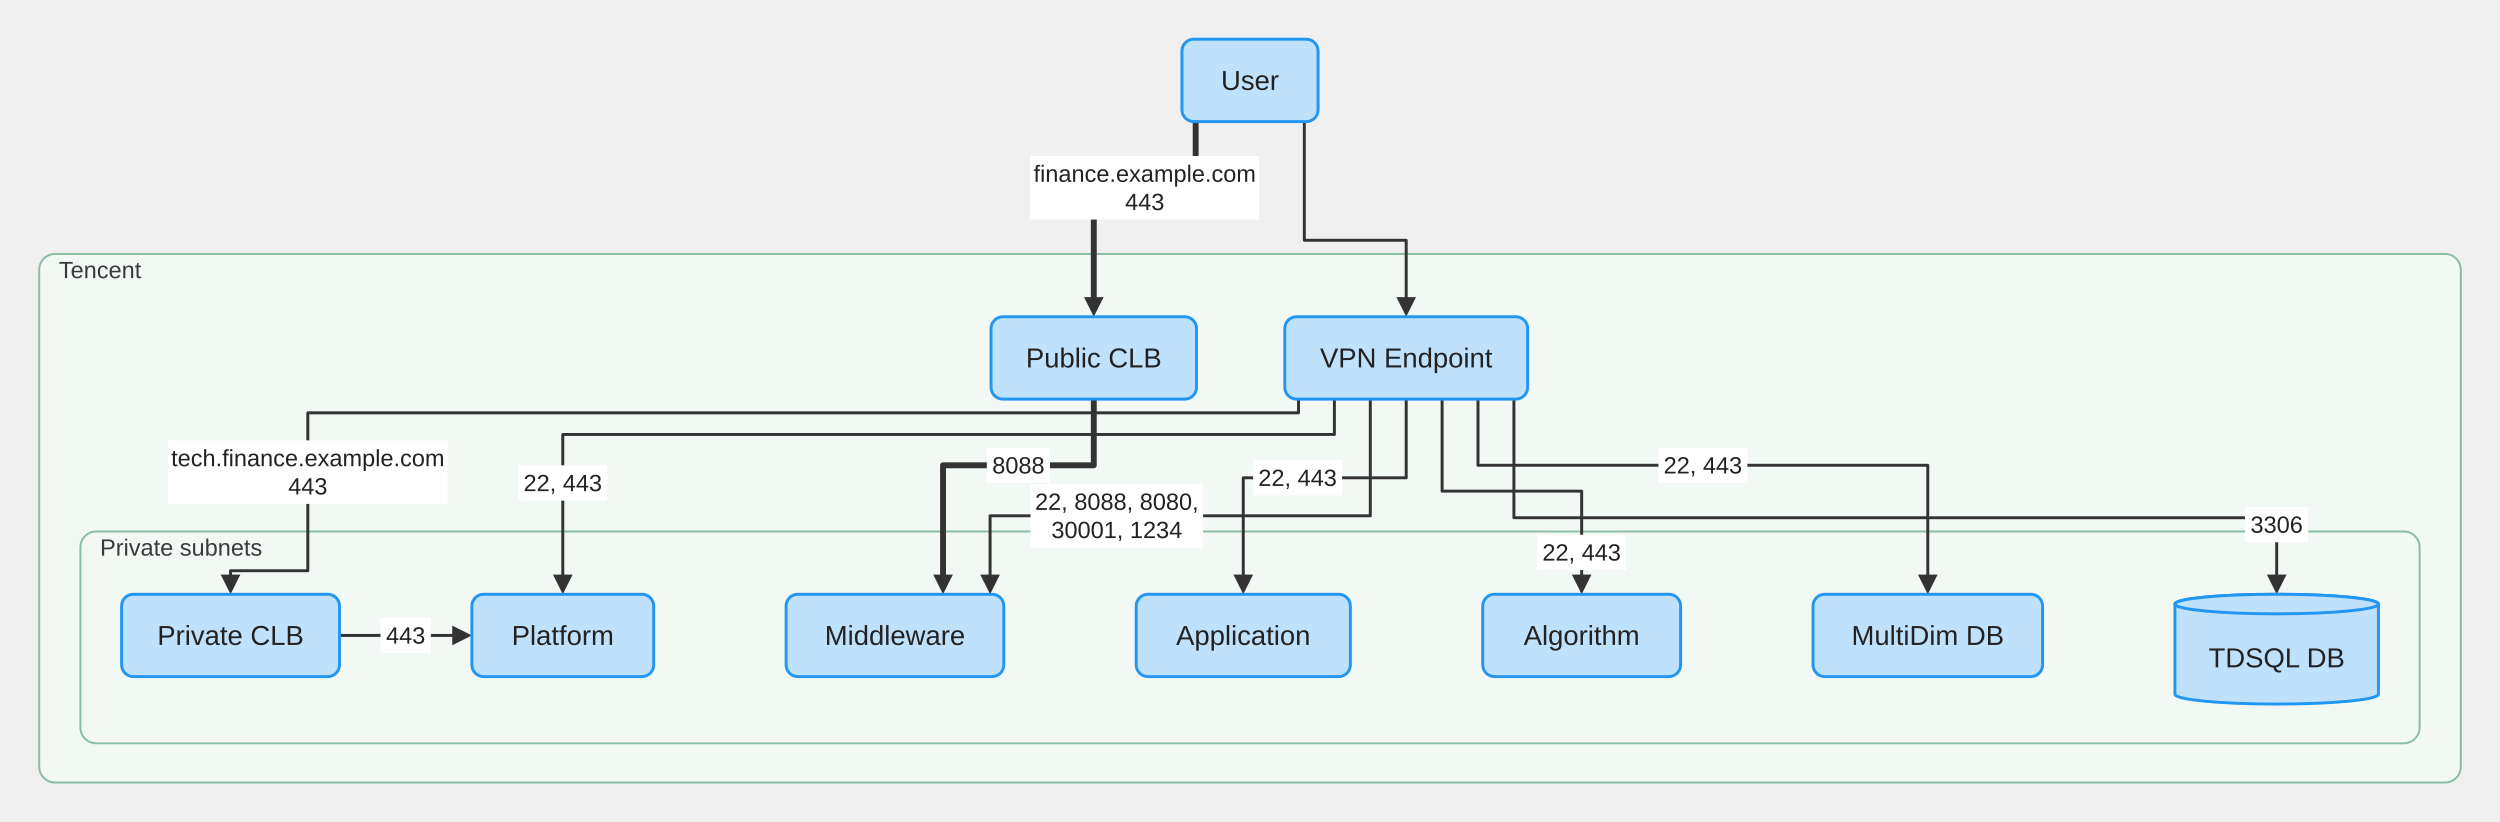
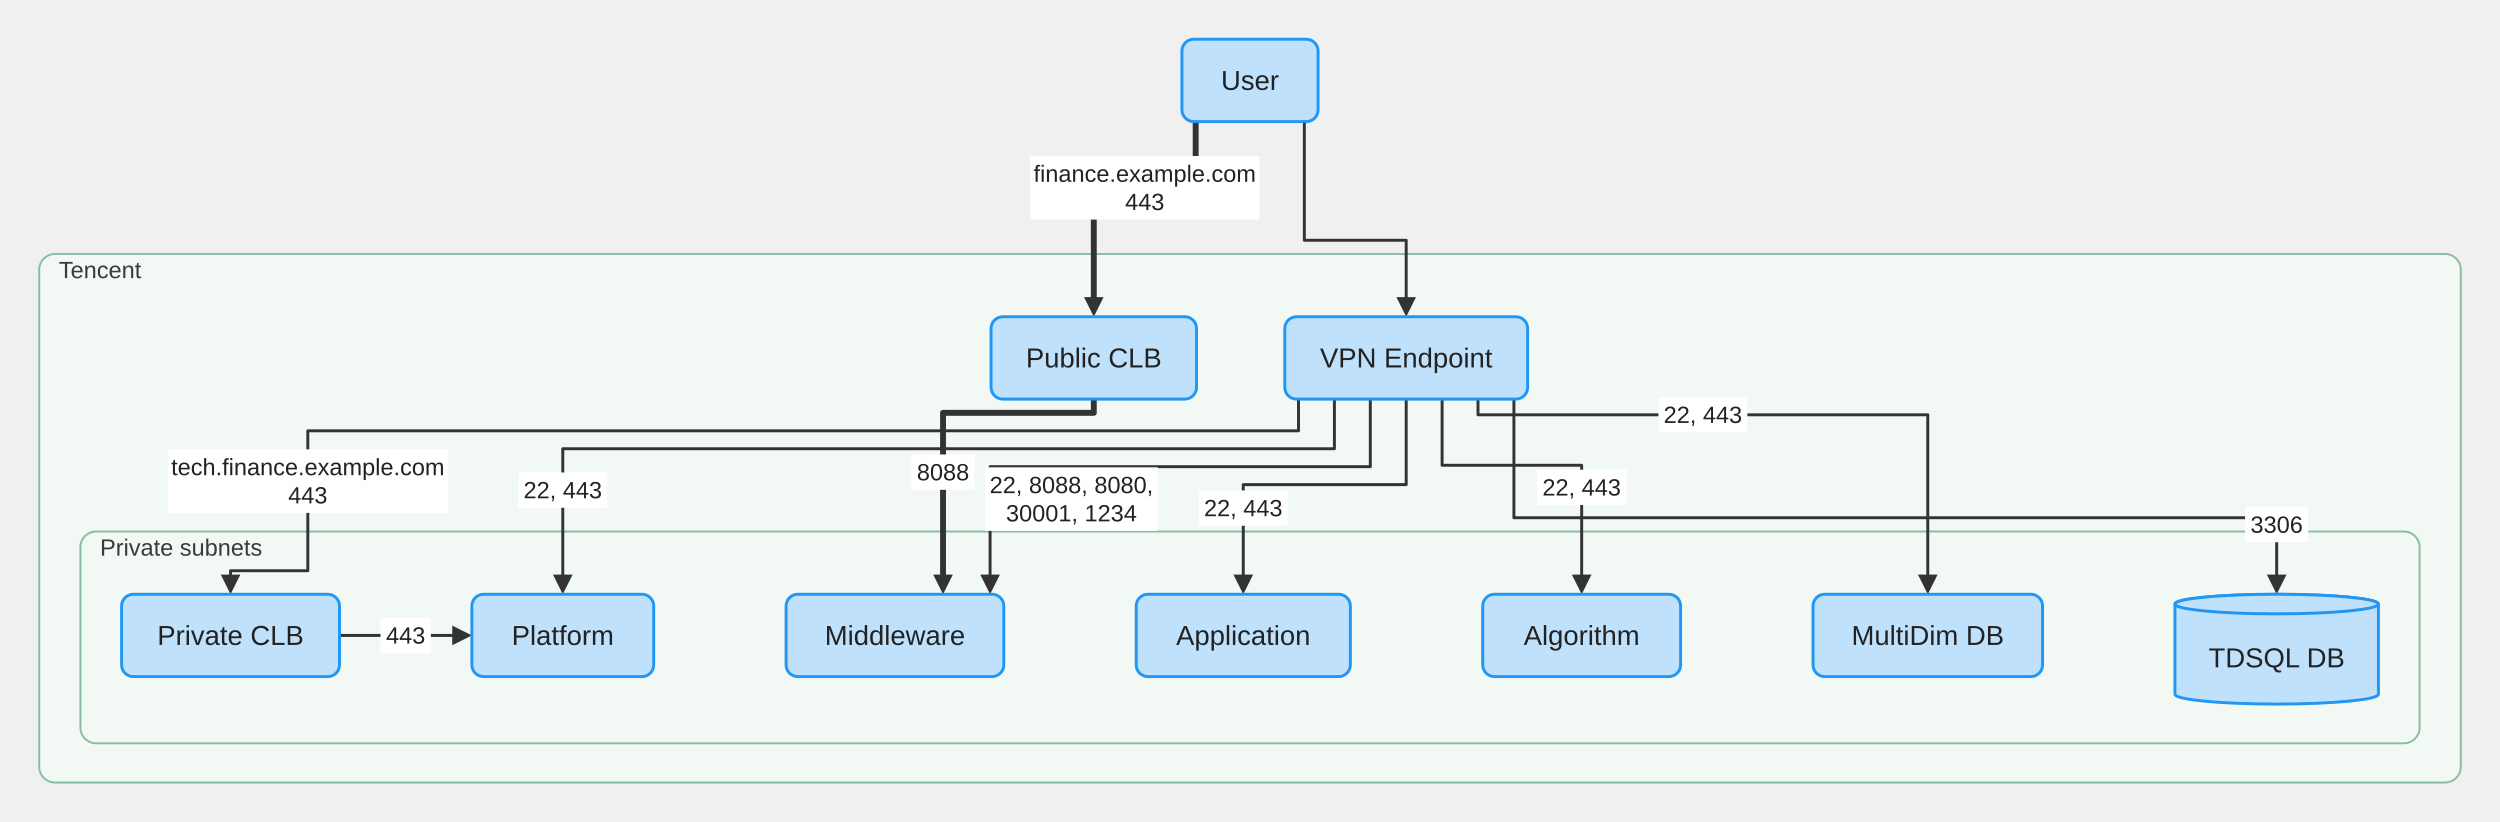
<svg xmlns="http://www.w3.org/2000/svg" width="1274.73" height="419.00" viewBox="0 0 1274.73 419.00">
  <defs>
    <marker id="arrow" viewBox="0 0 10 10" refX="6.00" refY="5" markerWidth="10" markerHeight="10" orient="auto" markerUnits="userSpaceOnUse">
      <path d="M0,0 L10,5 L0,10 Z" fill="#333" />
    </marker>
  </defs>
  <g fill="none" stroke="#88BDA4" stroke-width="1" stroke-linejoin="round">
    <rect x="20.00" y="129.50" width="1234.73" height="269.50" rx="8" ry="8" fill="#f2f8f4" stroke="#88BDA4" stroke-width="1" />
    <rect x="41.00" y="271.00" width="1192.73" height="108.00" rx="8" ry="8" fill="#f2f8f4" stroke="#88BDA4" stroke-width="1" />
  </g>
  <g fill="#3a3a3a" font-family="Arial, Helvetica, Liberation Sans, DejaVu Sans, sans-serif" font-size="12.00">
    <text x="30.00" y="133.50" text-anchor="start" dominant-baseline="hanging">Tencent</text>
    <text x="51.00" y="275.00" text-anchor="start" dominant-baseline="hanging">Private subnets</text>
  </g>
  <g fill="none" stroke-linecap="round" stroke-linejoin="round">
    <polyline points="665.07,62.00 665.07,122.50 717.01,122.50 717.01,129.50 717.01,157.50" stroke="#333" stroke-width="1.5" marker-end="url(#arrow)" />
-     <polyline points="662.10,203.50 662.10,210.50 156.95,210.50 156.95,271.00 156.95,291.00 117.55,291.00 117.55,299.00" stroke="#333" stroke-width="1.5" marker-end="url(#arrow)" />
+     <polyline points="662.10,203.50 662.10,219.65 156.95,219.65 156.95,271.00 156.95,291.00 117.55,291.00 117.55,299.00" stroke="#333" stroke-width="1.5" marker-end="url(#arrow)" />
    <polyline points="173.10,324.00 236.60,324.00" stroke="#333" stroke-width="1.5" marker-end="url(#arrow)" />
    <polyline points="609.66,62.00 609.66,95.75 557.72,95.75 557.72,129.50 557.72,157.50" stroke="#333" stroke-width="3" marker-end="url(#arrow)" />
-     <polyline points="557.72,203.50 557.72,237.25 480.84,237.25 480.84,271.00 480.84,299.00" stroke="#333" stroke-width="3" marker-end="url(#arrow)" />
-     <polyline points="698.71,203.50 698.71,263.00 504.84,263.00 504.84,271.00 504.84,299.00" stroke="#333" stroke-width="1.5" marker-end="url(#arrow)" />
-     <polyline points="680.40,203.50 680.40,221.54 286.96,221.54 286.96,271.00 286.96,299.00" stroke="#333" stroke-width="1.5" marker-end="url(#arrow)" />
-     <polyline points="717.01,203.50 717.01,243.63 633.93,243.63 633.93,271.00 633.93,299.00" stroke="#333" stroke-width="1.5" marker-end="url(#arrow)" />
-     <polyline points="735.32,203.50 735.32,250.42 806.48,250.42 806.48,271.00 806.48,299.00" stroke="#333" stroke-width="1.5" marker-end="url(#arrow)" />
-     <polyline points="753.62,203.50 753.62,237.25 982.96,237.25 982.96,271.00 982.96,299.00" stroke="#333" stroke-width="1.5" marker-end="url(#arrow)" />
+     <polyline points="557.72,203.50 557.72,210.50 480.84,210.50 480.84,271.00 480.84,299.00" stroke="#333" stroke-width="3" marker-end="url(#arrow)" />
+     <polyline points="698.71,203.50 698.71,237.96 504.84,237.96 504.84,271.00 504.84,299.00" stroke="#333" stroke-width="1.5" marker-end="url(#arrow)" />
+     <polyline points="680.40,203.50 680.40,228.81 286.96,228.81 286.96,271.00 286.96,299.00" stroke="#333" stroke-width="1.5" marker-end="url(#arrow)" />
+     <polyline points="717.01,203.50 717.01,247.11 633.93,247.11 633.93,271.00 633.93,299.00" stroke="#333" stroke-width="1.5" marker-end="url(#arrow)" />
+     <polyline points="735.32,203.50 735.32,237.25 806.48,237.25 806.48,271.00 806.48,299.00" stroke="#333" stroke-width="1.5" marker-end="url(#arrow)" />
+     <polyline points="753.62,203.50 753.62,211.50 982.96,211.50 982.96,271.00 982.96,299.00" stroke="#333" stroke-width="1.5" marker-end="url(#arrow)" />
    <polyline points="771.93,203.50 771.93,264.00 1160.86,264.00 1160.86,271.00 1160.86,299.00" stroke="#333" stroke-width="1.5" marker-end="url(#arrow)" />
  </g>
  <g fill="#fff" stroke="none">
-     <rect x="85.60" y="224.55" width="142.69" height="32.40" />
+     <rect x="85.60" y="229.13" width="142.69" height="32.40" />
    <rect x="194.01" y="315.00" width="25.68" height="18.00" />
    <rect x="525.27" y="79.55" width="116.83" height="32.40" />
-     <rect x="503.16" y="228.25" width="32.23" height="18.00" />
-     <rect x="525.47" y="246.80" width="87.97" height="32.40" />
-     <rect x="264.29" y="237.27" width="45.35" height="18.00" />
-     <rect x="638.95" y="234.63" width="45.35" height="18.00" />
-     <rect x="783.81" y="272.67" width="45.35" height="18.00" />
-     <rect x="845.62" y="228.25" width="45.35" height="18.00" />
+     <rect x="464.72" y="231.75" width="32.23" height="18.00" />
+     <rect x="502.34" y="238.28" width="87.97" height="32.40" />
+     <rect x="264.29" y="240.90" width="45.35" height="18.00" />
+     <rect x="611.26" y="250.06" width="45.35" height="18.00" />
+     <rect x="783.81" y="239.50" width="45.35" height="18.00" />
+     <rect x="845.62" y="202.50" width="45.35" height="18.00" />
    <rect x="1144.74" y="258.50" width="32.23" height="18.00" />
  </g>
  <g fill="#222" font-family="Arial, Helvetica, Liberation Sans, DejaVu Sans, sans-serif" font-size="12.00" text-anchor="middle" dominant-baseline="central">
-     <text x="156.95" y="233.55">tech.finance.example.com<tspan x="156.95" y="247.95">443</tspan>
+     <text x="156.95" y="238.13">tech.finance.example.com<tspan x="156.95" y="252.53">443</tspan>
    </text>
    <text x="206.85" y="324.00">443</text>
    <text x="583.69" y="88.55">finance.example.com<tspan x="583.69" y="102.95">443</tspan>
    </text>
-     <text x="519.28" y="237.25">8088</text>
-     <text x="569.46" y="255.80">22, 8088, 8080,<tspan x="569.46" y="270.20">30001, 1234</tspan>
+     <text x="480.84" y="240.75">8088</text>
+     <text x="546.32" y="247.28">22, 8088, 8080,<tspan x="546.32" y="261.68">30001, 1234</tspan>
    </text>
-     <text x="286.96" y="246.27">22, 443</text>
-     <text x="661.63" y="243.63">22, 443</text>
-     <text x="806.48" y="281.67">22, 443</text>
-     <text x="868.29" y="237.25">22, 443</text>
+     <text x="286.96" y="249.90">22, 443</text>
+     <text x="633.93" y="259.06">22, 443</text>
+     <text x="806.48" y="248.50">22, 443</text>
+     <text x="868.29" y="211.50">22, 443</text>
    <text x="1160.86" y="267.50">3306</text>
  </g>
  <g>
    <rect x="602.66" y="20.00" width="69.41" height="42.00" rx="6" ry="6" fill="#c0e1fc" stroke="#2196F3" stroke-width="1.5" />
    <text x="637.36" y="41.00" font-family="Arial, Helvetica, Liberation Sans, DejaVu Sans, sans-serif" font-size="14" fill="#222" text-anchor="middle" dominant-baseline="central">User</text>
    <rect x="505.33" y="161.50" width="104.77" height="42.00" rx="6" ry="6" fill="#c0e1fc" stroke="#2196F3" stroke-width="1.5" />
    <text x="557.72" y="182.50" font-family="Arial, Helvetica, Liberation Sans, DejaVu Sans, sans-serif" font-size="14" fill="#222" text-anchor="middle" dominant-baseline="central">Public CLB</text>
    <rect x="655.10" y="161.50" width="123.83" height="42.00" rx="6" ry="6" fill="#c0e1fc" stroke="#2196F3" stroke-width="1.5" />
    <text x="717.01" y="182.50" font-family="Arial, Helvetica, Liberation Sans, DejaVu Sans, sans-serif" font-size="14" fill="#222" text-anchor="middle" dominant-baseline="central">VPN Endpoint</text>
    <rect x="62.00" y="303.00" width="111.10" height="42.00" rx="6" ry="6" fill="#c0e1fc" stroke="#2196F3" stroke-width="1.5" />
    <text x="117.55" y="324.00" font-family="Arial, Helvetica, Liberation Sans, DejaVu Sans, sans-serif" font-size="14" fill="#222" text-anchor="middle" dominant-baseline="central">Private CLB</text>
    <rect x="400.82" y="303.00" width="111.01" height="42.00" rx="6" ry="6" fill="#c0e1fc" stroke="#2196F3" stroke-width="1.5" />
    <text x="456.33" y="324.00" font-family="Arial, Helvetica, Liberation Sans, DejaVu Sans, sans-serif" font-size="14" fill="#222" text-anchor="middle" dominant-baseline="central">Middleware</text>
    <rect x="240.60" y="303.00" width="92.72" height="42.00" rx="6" ry="6" fill="#c0e1fc" stroke="#2196F3" stroke-width="1.5" />
    <text x="286.96" y="324.00" font-family="Arial, Helvetica, Liberation Sans, DejaVu Sans, sans-serif" font-size="14" fill="#222" text-anchor="middle" dominant-baseline="central">Platform</text>
    <rect x="579.34" y="303.00" width="109.20" height="42.00" rx="6" ry="6" fill="#c0e1fc" stroke="#2196F3" stroke-width="1.5" />
    <text x="633.93" y="324.00" font-family="Arial, Helvetica, Liberation Sans, DejaVu Sans, sans-serif" font-size="14" fill="#222" text-anchor="middle" dominant-baseline="central">Application</text>
    <rect x="756.03" y="303.00" width="100.90" height="42.00" rx="6" ry="6" fill="#c0e1fc" stroke="#2196F3" stroke-width="1.5" />
    <text x="806.48" y="324.00" font-family="Arial, Helvetica, Liberation Sans, DejaVu Sans, sans-serif" font-size="14" fill="#222" text-anchor="middle" dominant-baseline="central">Algorithm</text>
    <rect x="924.44" y="303.00" width="117.05" height="42.00" rx="6" ry="6" fill="#c0e1fc" stroke="#2196F3" stroke-width="1.5" />
    <text x="982.96" y="324.00" font-family="Arial, Helvetica, Liberation Sans, DejaVu Sans, sans-serif" font-size="14" fill="#222" text-anchor="middle" dominant-baseline="central">MultiDim DB</text>
    <path d="M1108.99,308.00 L1108.99,354.00 A51.87,5.00 0 0 0 1212.73,354.00 L1212.73,308.00 A51.87,5.00 0 0 0 1108.99,308.00 Z" fill="#c0e1fc" stroke="#2196F3" stroke-width="1.5" />
    <ellipse cx="1160.86" cy="308.00" rx="51.87" ry="5.00" fill="#c0e1fc" stroke="#2196F3" stroke-width="1.5" />
    <text x="1160.86" y="335.42" font-family="Arial, Helvetica, Liberation Sans, DejaVu Sans, sans-serif" font-size="14" fill="#222" text-anchor="middle" dominant-baseline="central">TDSQL DB</text>
  </g>
</svg>
